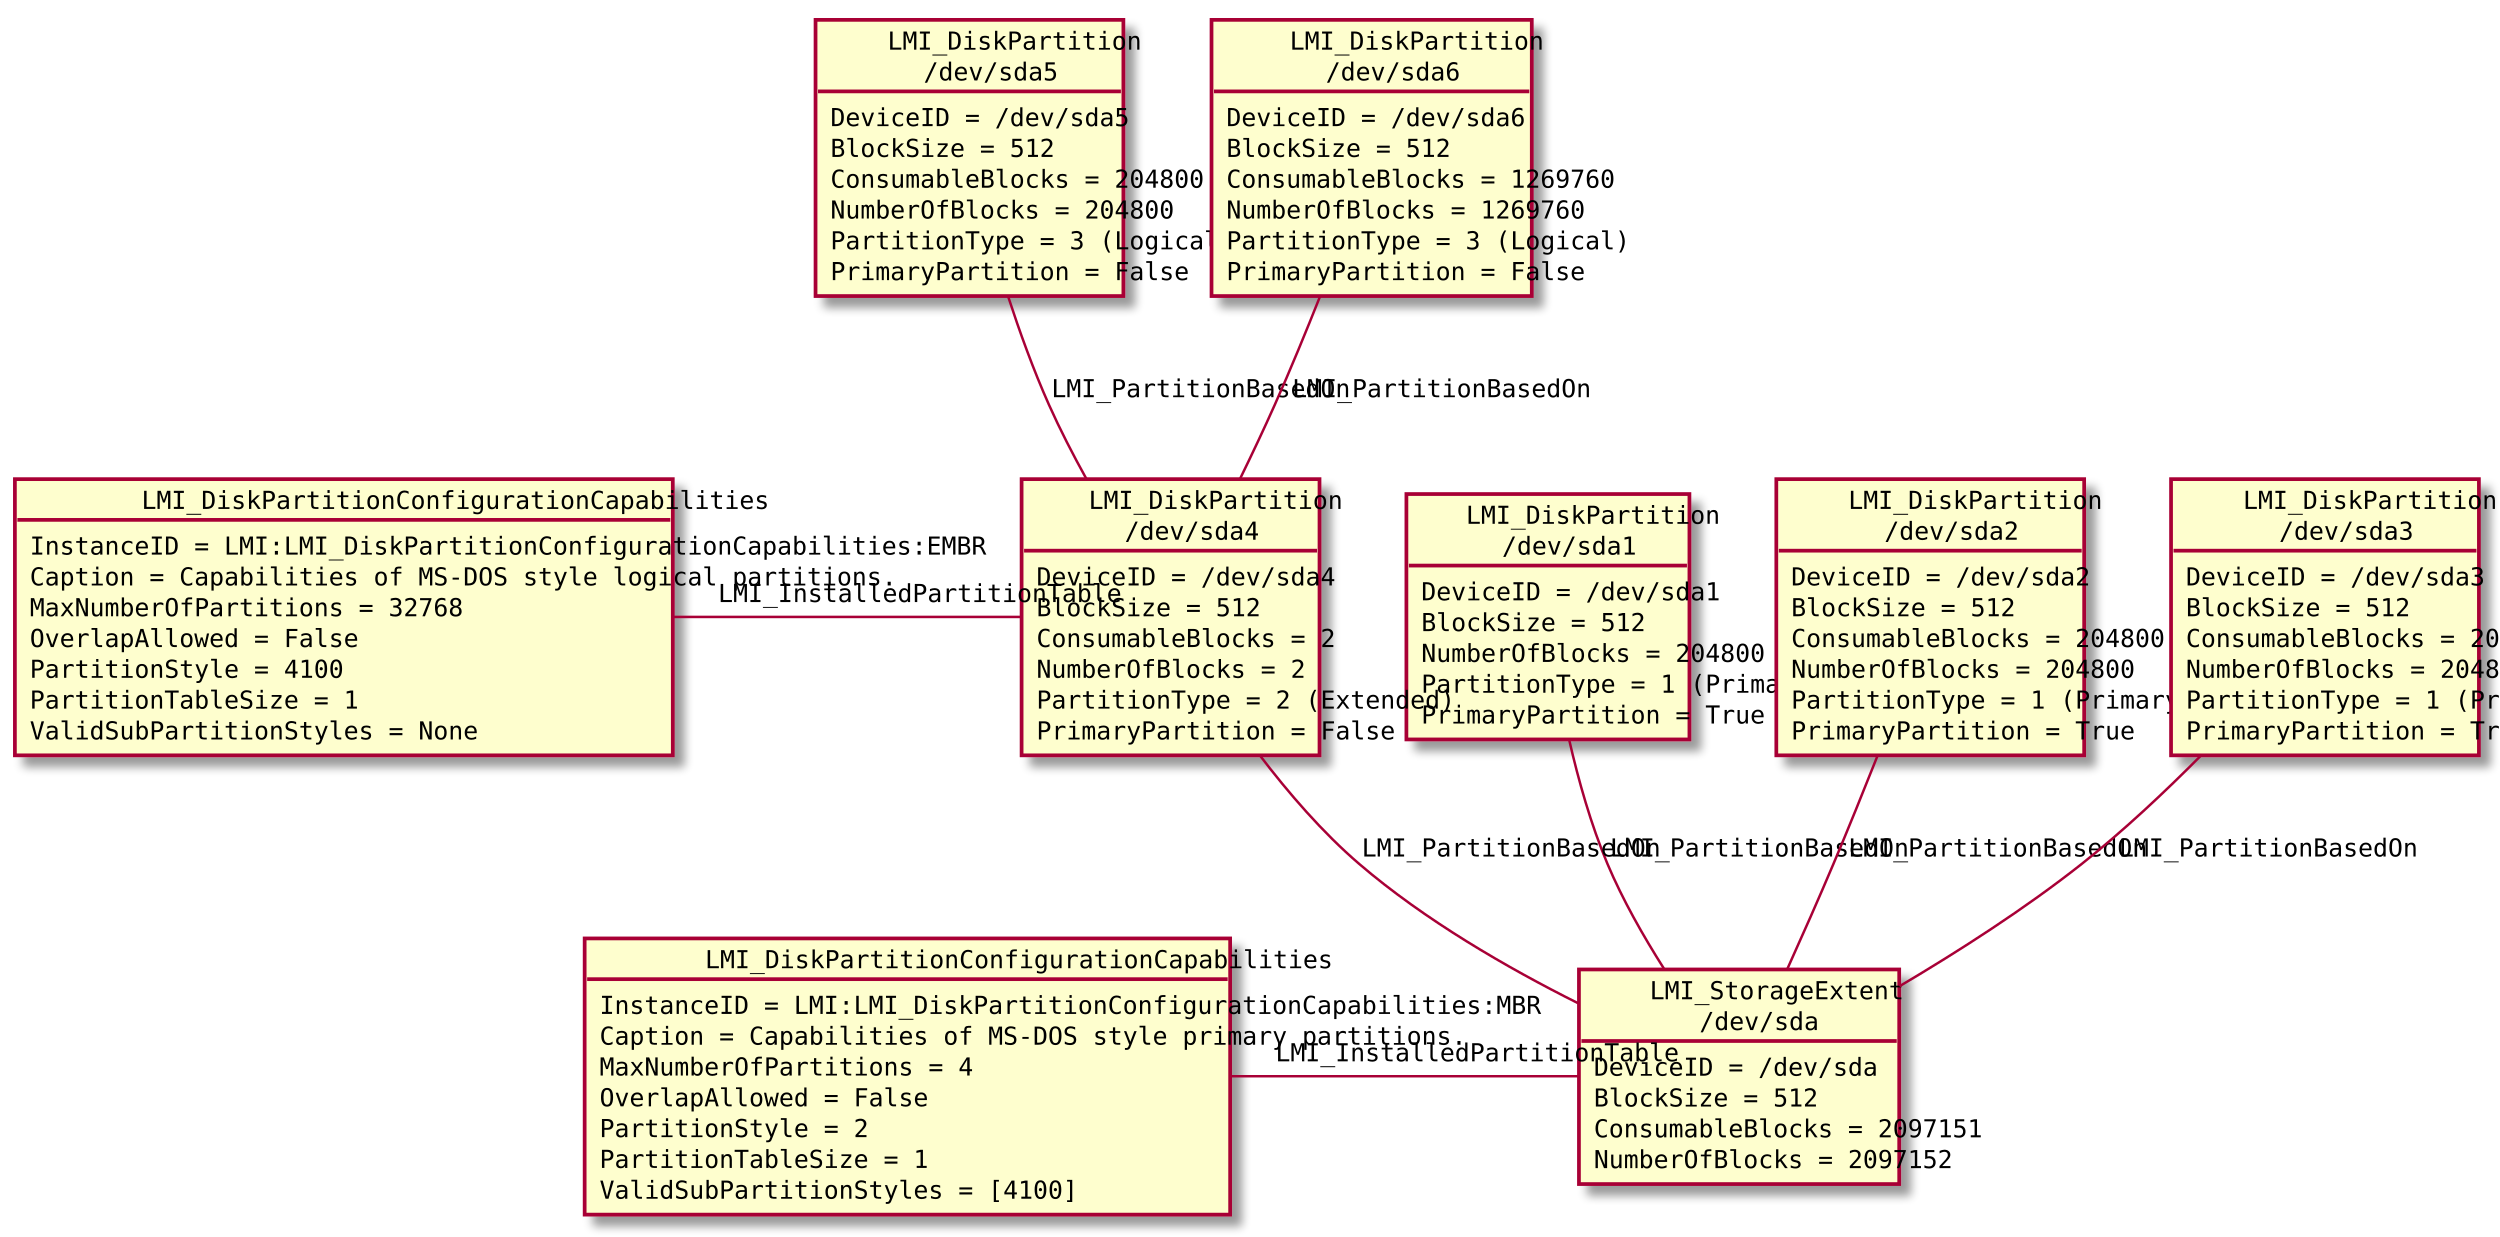
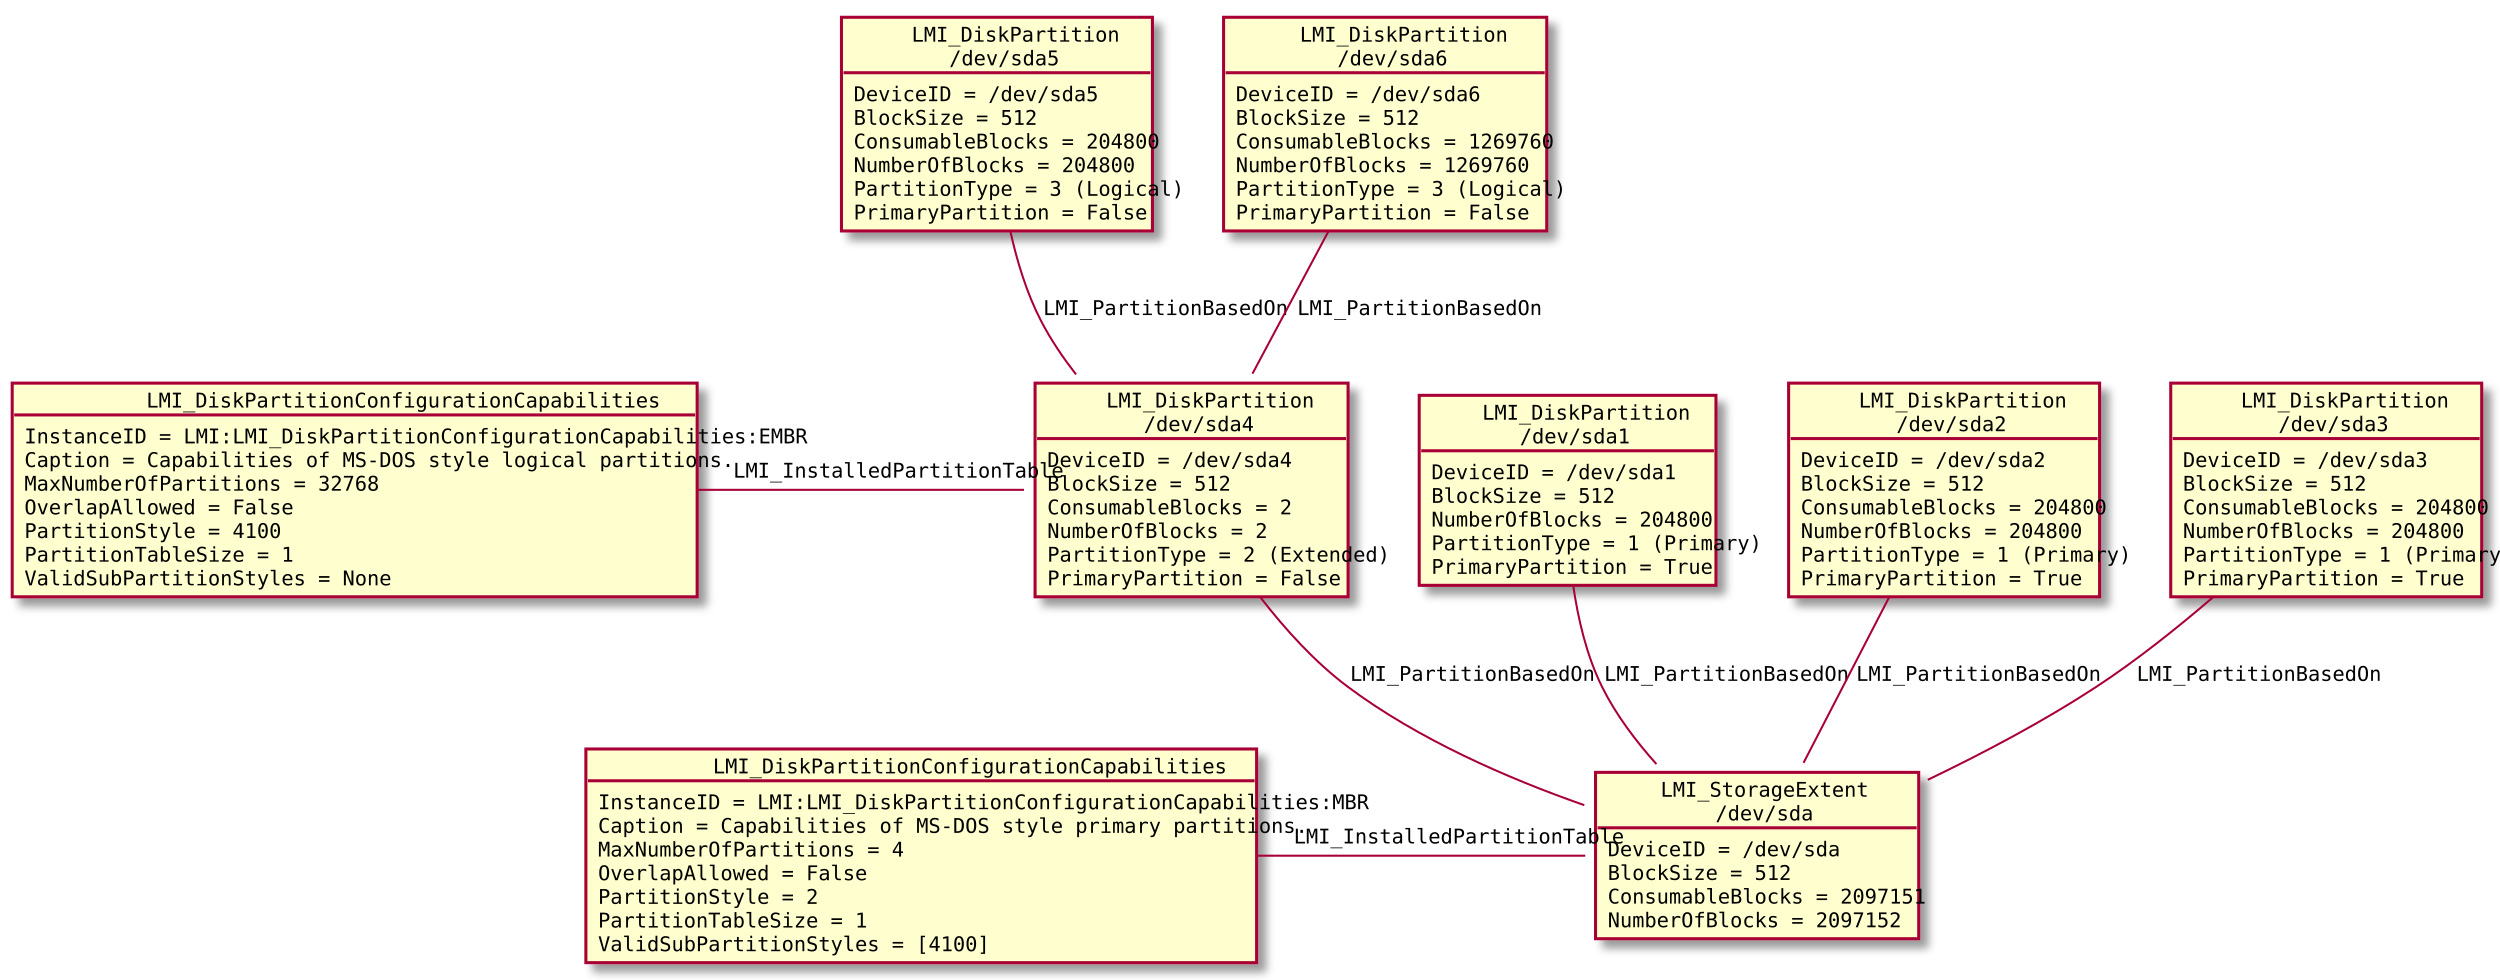
- <svg xmlns="http://www.w3.org/2000/svg" height="498pt" style="width:1007px;height:498px;" version="1.1" viewBox="0 0 1007 498" width="1007pt">
+ <svg xmlns="http://www.w3.org/2000/svg" height="482pt" style="width:1230px;height:482px;" version="1.1" viewBox="0 0 1230 482" width="1230pt">
  <defs>
    <filter height="300%" id="f1" width="300%" x="-1" y="-1">
-       <feGaussianBlur result="blurOut" stdDeviation="2.0" />
+       <feGaussianBlur result="blurOut" stdDeviation="2" />
      <feColorMatrix in="blurOut" result="blurOut2" type="matrix" values="0 0 0 0 0 0 0 0 0 0 0 0 0 0 0 0 0 0 .4 0" />
-       <feOffset dx="4.0" dy="4.0" in="blurOut2" result="blurOut3" />
+       <feOffset dx="4" dy="4" in="blurOut2" result="blurOut3" />
      <feBlend in="SourceGraphic" in2="blurOut3" mode="normal" />
    </filter>
  </defs>
  <g>
-     <rect fill="#FEFECE" filter="url(#f1)" height="98.844" style="stroke: #A80036; stroke-width: 1.5;" width="114" x="566.5" y="199" />
-     <text fill="#000000" font-family="Monospace" font-size="10" lengthAdjust="spacingAndGlyphs" textLength="66" x="590.5" y="211">LMI_DiskPartition</text>
-     <text fill="#000000" font-family="Monospace" font-size="10" lengthAdjust="spacingAndGlyphs" textLength="37" x="605" y="223.406">/dev/sda1</text>
-     <line style="stroke: #A80036; stroke-width: 1.5;" x1="567.5" x2="679.5" y1="227.812" y2="227.812" />
-     <text fill="#000000" font-family="Monospace" font-size="10" lengthAdjust="spacingAndGlyphs" textLength="80" x="572.5" y="241.812">DeviceID = /dev/sda1</text>
-     <text fill="#000000" font-family="Monospace" font-size="10" lengthAdjust="spacingAndGlyphs" textLength="60" x="572.5" y="254.219">BlockSize = 512</text>
-     <text fill="#000000" font-family="Monospace" font-size="10" lengthAdjust="spacingAndGlyphs" textLength="102" x="572.5" y="266.625">NumberOfBlocks = 204800</text>
-     <text fill="#000000" font-family="Monospace" font-size="10" lengthAdjust="spacingAndGlyphs" textLength="101" x="572.5" y="279.031">PartitionType = 1 (Primary)</text>
-     <text fill="#000000" font-family="Monospace" font-size="10" lengthAdjust="spacingAndGlyphs" textLength="87" x="572.5" y="291.438">PrimaryPartition = True</text>
-     <rect fill="#FEFECE" filter="url(#f1)" height="111.25" style="stroke: #A80036; stroke-width: 1.5;" width="124" x="715.5" y="193" />
-     <text fill="#000000" font-family="Monospace" font-size="10" lengthAdjust="spacingAndGlyphs" textLength="66" x="744.5" y="205">LMI_DiskPartition</text>
-     <text fill="#000000" font-family="Monospace" font-size="10" lengthAdjust="spacingAndGlyphs" textLength="37" x="759" y="217.406">/dev/sda2</text>
-     <line style="stroke: #A80036; stroke-width: 1.5;" x1="716.5" x2="838.5" y1="221.812" y2="221.812" />
-     <text fill="#000000" font-family="Monospace" font-size="10" lengthAdjust="spacingAndGlyphs" textLength="80" x="721.5" y="235.812">DeviceID = /dev/sda2</text>
-     <text fill="#000000" font-family="Monospace" font-size="10" lengthAdjust="spacingAndGlyphs" textLength="60" x="721.5" y="248.219">BlockSize = 512</text>
-     <text fill="#000000" font-family="Monospace" font-size="10" lengthAdjust="spacingAndGlyphs" textLength="112" x="721.5" y="260.625">ConsumableBlocks = 204800</text>
-     <text fill="#000000" font-family="Monospace" font-size="10" lengthAdjust="spacingAndGlyphs" textLength="102" x="721.5" y="273.031">NumberOfBlocks = 204800</text>
-     <text fill="#000000" font-family="Monospace" font-size="10" lengthAdjust="spacingAndGlyphs" textLength="101" x="721.5" y="285.438">PartitionType = 1 (Primary)</text>
-     <text fill="#000000" font-family="Monospace" font-size="10" lengthAdjust="spacingAndGlyphs" textLength="87" x="721.5" y="297.844">PrimaryPartition = True</text>
-     <rect fill="#FEFECE" filter="url(#f1)" height="111.25" style="stroke: #A80036; stroke-width: 1.5;" width="124" x="874.5" y="193" />
-     <text fill="#000000" font-family="Monospace" font-size="10" lengthAdjust="spacingAndGlyphs" textLength="66" x="903.5" y="205">LMI_DiskPartition</text>
-     <text fill="#000000" font-family="Monospace" font-size="10" lengthAdjust="spacingAndGlyphs" textLength="37" x="918" y="217.406">/dev/sda3</text>
-     <line style="stroke: #A80036; stroke-width: 1.5;" x1="875.5" x2="997.5" y1="221.812" y2="221.812" />
-     <text fill="#000000" font-family="Monospace" font-size="10" lengthAdjust="spacingAndGlyphs" textLength="80" x="880.5" y="235.812">DeviceID = /dev/sda3</text>
-     <text fill="#000000" font-family="Monospace" font-size="10" lengthAdjust="spacingAndGlyphs" textLength="60" x="880.5" y="248.219">BlockSize = 512</text>
-     <text fill="#000000" font-family="Monospace" font-size="10" lengthAdjust="spacingAndGlyphs" textLength="112" x="880.5" y="260.625">ConsumableBlocks = 204800</text>
-     <text fill="#000000" font-family="Monospace" font-size="10" lengthAdjust="spacingAndGlyphs" textLength="102" x="880.5" y="273.031">NumberOfBlocks = 204800</text>
-     <text fill="#000000" font-family="Monospace" font-size="10" lengthAdjust="spacingAndGlyphs" textLength="101" x="880.5" y="285.438">PartitionType = 1 (Primary)</text>
-     <text fill="#000000" font-family="Monospace" font-size="10" lengthAdjust="spacingAndGlyphs" textLength="87" x="880.5" y="297.844">PrimaryPartition = True</text>
-     <rect fill="#FEFECE" filter="url(#f1)" height="111.25" style="stroke: #A80036; stroke-width: 1.5;" width="120" x="411.5" y="193" />
-     <text fill="#000000" font-family="Monospace" font-size="10" lengthAdjust="spacingAndGlyphs" textLength="66" x="438.5" y="205">LMI_DiskPartition</text>
-     <text fill="#000000" font-family="Monospace" font-size="10" lengthAdjust="spacingAndGlyphs" textLength="37" x="453" y="217.406">/dev/sda4</text>
-     <line style="stroke: #A80036; stroke-width: 1.5;" x1="412.5" x2="530.5" y1="221.812" y2="221.812" />
-     <text fill="#000000" font-family="Monospace" font-size="10" lengthAdjust="spacingAndGlyphs" textLength="80" x="417.5" y="235.812">DeviceID = /dev/sda4</text>
-     <text fill="#000000" font-family="Monospace" font-size="10" lengthAdjust="spacingAndGlyphs" textLength="60" x="417.5" y="248.219">BlockSize = 512</text>
-     <text fill="#000000" font-family="Monospace" font-size="10" lengthAdjust="spacingAndGlyphs" textLength="87" x="417.5" y="260.625">ConsumableBlocks = 2</text>
-     <text fill="#000000" font-family="Monospace" font-size="10" lengthAdjust="spacingAndGlyphs" textLength="77" x="417.5" y="273.031">NumberOfBlocks = 2</text>
-     <text fill="#000000" font-family="Monospace" font-size="10" lengthAdjust="spacingAndGlyphs" textLength="108" x="417.5" y="285.438">PartitionType = 2 (Extended)</text>
-     <text fill="#000000" font-family="Monospace" font-size="10" lengthAdjust="spacingAndGlyphs" textLength="90" x="417.5" y="297.844">PrimaryPartition = False</text>
-     <rect fill="#FEFECE" filter="url(#f1)" height="111.25" style="stroke: #A80036; stroke-width: 1.5;" width="124" x="328.5" y="8" />
-     <text fill="#000000" font-family="Monospace" font-size="10" lengthAdjust="spacingAndGlyphs" textLength="66" x="357.5" y="20">LMI_DiskPartition</text>
-     <text fill="#000000" font-family="Monospace" font-size="10" lengthAdjust="spacingAndGlyphs" textLength="37" x="372" y="32.406">/dev/sda5</text>
-     <line style="stroke: #A80036; stroke-width: 1.5;" x1="329.5" x2="451.5" y1="36.812" y2="36.812" />
-     <text fill="#000000" font-family="Monospace" font-size="10" lengthAdjust="spacingAndGlyphs" textLength="80" x="334.5" y="50.812">DeviceID = /dev/sda5</text>
-     <text fill="#000000" font-family="Monospace" font-size="10" lengthAdjust="spacingAndGlyphs" textLength="60" x="334.5" y="63.219">BlockSize = 512</text>
-     <text fill="#000000" font-family="Monospace" font-size="10" lengthAdjust="spacingAndGlyphs" textLength="112" x="334.5" y="75.625">ConsumableBlocks = 204800</text>
-     <text fill="#000000" font-family="Monospace" font-size="10" lengthAdjust="spacingAndGlyphs" textLength="102" x="334.5" y="88.031">NumberOfBlocks = 204800</text>
-     <text fill="#000000" font-family="Monospace" font-size="10" lengthAdjust="spacingAndGlyphs" textLength="100" x="334.5" y="100.438">PartitionType = 3 (Logical)</text>
-     <text fill="#000000" font-family="Monospace" font-size="10" lengthAdjust="spacingAndGlyphs" textLength="90" x="334.5" y="112.844">PrimaryPartition = False</text>
-     <rect fill="#FEFECE" filter="url(#f1)" height="111.25" style="stroke: #A80036; stroke-width: 1.5;" width="129" x="488" y="8" />
-     <text fill="#000000" font-family="Monospace" font-size="10" lengthAdjust="spacingAndGlyphs" textLength="66" x="519.5" y="20">LMI_DiskPartition</text>
-     <text fill="#000000" font-family="Monospace" font-size="10" lengthAdjust="spacingAndGlyphs" textLength="37" x="534" y="32.406">/dev/sda6</text>
-     <line style="stroke: #A80036; stroke-width: 1.5;" x1="489" x2="616" y1="36.812" y2="36.812" />
-     <text fill="#000000" font-family="Monospace" font-size="10" lengthAdjust="spacingAndGlyphs" textLength="80" x="494" y="50.812">DeviceID = /dev/sda6</text>
-     <text fill="#000000" font-family="Monospace" font-size="10" lengthAdjust="spacingAndGlyphs" textLength="60" x="494" y="63.219">BlockSize = 512</text>
-     <text fill="#000000" font-family="Monospace" font-size="10" lengthAdjust="spacingAndGlyphs" textLength="117" x="494" y="75.625">ConsumableBlocks = 1269760</text>
-     <text fill="#000000" font-family="Monospace" font-size="10" lengthAdjust="spacingAndGlyphs" textLength="107" x="494" y="88.031">NumberOfBlocks = 1269760</text>
-     <text fill="#000000" font-family="Monospace" font-size="10" lengthAdjust="spacingAndGlyphs" textLength="100" x="494" y="100.438">PartitionType = 3 (Logical)</text>
-     <text fill="#000000" font-family="Monospace" font-size="10" lengthAdjust="spacingAndGlyphs" textLength="90" x="494" y="112.844">PrimaryPartition = False</text>
-     <rect fill="#FEFECE" filter="url(#f1)" height="111.25" style="stroke: #A80036; stroke-width: 1.5;" width="265" x="6" y="193" />
-     <text fill="#000000" font-family="Monospace" font-size="10" lengthAdjust="spacingAndGlyphs" textLength="163" x="57" y="205">LMI_DiskPartitionConfigurationCapabilities</text>
-     <line style="stroke: #A80036; stroke-width: 1.5;" x1="7" x2="270" y1="209.406" y2="209.406" />
-     <text fill="#000000" font-family="Monospace" font-size="10" lengthAdjust="spacingAndGlyphs" textLength="253" x="12" y="223.406">InstanceID = LMI:LMI_DiskPartitionConfigurationCapabilities:EMBR</text>
-     <text fill="#000000" font-family="Monospace" font-size="10" lengthAdjust="spacingAndGlyphs" textLength="212" x="12" y="235.812">Caption = Capabilities of MS-DOS style logical partitions.</text>
-     <text fill="#000000" font-family="Monospace" font-size="10" lengthAdjust="spacingAndGlyphs" textLength="124" x="12" y="248.219">MaxNumberOfPartitions = 32768</text>
-     <text fill="#000000" font-family="Monospace" font-size="10" lengthAdjust="spacingAndGlyphs" textLength="90" x="12" y="260.625">OverlapAllowed = False</text>
-     <text fill="#000000" font-family="Monospace" font-size="10" lengthAdjust="spacingAndGlyphs" textLength="78" x="12" y="273.031">PartitionStyle = 4100</text>
-     <text fill="#000000" font-family="Monospace" font-size="10" lengthAdjust="spacingAndGlyphs" textLength="83" x="12" y="285.438">PartitionTableSize = 1</text>
-     <text fill="#000000" font-family="Monospace" font-size="10" lengthAdjust="spacingAndGlyphs" textLength="117" x="12" y="297.844">ValidSubPartitionStyles = None</text>
-     <rect fill="#FEFECE" filter="url(#f1)" height="111.25" style="stroke: #A80036; stroke-width: 1.5;" width="260" x="235.5" y="378" />
-     <text fill="#000000" font-family="Monospace" font-size="10" lengthAdjust="spacingAndGlyphs" textLength="163" x="284" y="390">LMI_DiskPartitionConfigurationCapabilities</text>
-     <line style="stroke: #A80036; stroke-width: 1.5;" x1="236.5" x2="494.5" y1="394.406" y2="394.406" />
-     <text fill="#000000" font-family="Monospace" font-size="10" lengthAdjust="spacingAndGlyphs" textLength="248" x="241.5" y="408.406">InstanceID = LMI:LMI_DiskPartitionConfigurationCapabilities:MBR</text>
-     <text fill="#000000" font-family="Monospace" font-size="10" lengthAdjust="spacingAndGlyphs" textLength="216" x="241.5" y="420.812">Caption = Capabilities of MS-DOS style primary partitions.</text>
-     <text fill="#000000" font-family="Monospace" font-size="10" lengthAdjust="spacingAndGlyphs" textLength="104" x="241.5" y="433.219">MaxNumberOfPartitions = 4</text>
-     <text fill="#000000" font-family="Monospace" font-size="10" lengthAdjust="spacingAndGlyphs" textLength="90" x="241.5" y="445.625">OverlapAllowed = False</text>
-     <text fill="#000000" font-family="Monospace" font-size="10" lengthAdjust="spacingAndGlyphs" textLength="63" x="241.5" y="458.031">PartitionStyle = 2</text>
-     <text fill="#000000" font-family="Monospace" font-size="10" lengthAdjust="spacingAndGlyphs" textLength="83" x="241.5" y="470.438">PartitionTableSize = 1</text>
-     <text fill="#000000" font-family="Monospace" font-size="10" lengthAdjust="spacingAndGlyphs" textLength="120" x="241.5" y="482.844">ValidSubPartitionStyles = [4100]</text>
-     <rect fill="#FEFECE" filter="url(#f1)" height="86.438" style="stroke: #A80036; stroke-width: 1.5;" width="129" x="636" y="390.5" />
-     <text fill="#000000" font-family="Monospace" font-size="10" lengthAdjust="spacingAndGlyphs" textLength="72" x="664.5" y="402.5">LMI_StorageExtent</text>
-     <text fill="#000000" font-family="Monospace" font-size="10" lengthAdjust="spacingAndGlyphs" textLength="32" x="684.5" y="414.906">/dev/sda</text>
-     <line style="stroke: #A80036; stroke-width: 1.5;" x1="637" x2="764" y1="419.312" y2="419.312" />
-     <text fill="#000000" font-family="Monospace" font-size="10" lengthAdjust="spacingAndGlyphs" textLength="75" x="642" y="433.312">DeviceID = /dev/sda</text>
-     <text fill="#000000" font-family="Monospace" font-size="10" lengthAdjust="spacingAndGlyphs" textLength="60" x="642" y="445.719">BlockSize = 512</text>
-     <text fill="#000000" font-family="Monospace" font-size="10" lengthAdjust="spacingAndGlyphs" textLength="117" x="642" y="458.125">ConsumableBlocks = 2097151</text>
-     <text fill="#000000" font-family="Monospace" font-size="10" lengthAdjust="spacingAndGlyphs" textLength="107" x="642" y="470.531">NumberOfBlocks = 2097152</text>
-     <path d="M495.979,433.5 C543.929,433.5 596.139,433.5 635.806,433.5 " fill="none" style="stroke: #A80036; stroke-width: 1.0;" />
-     <text fill="#000000" font-family="Monospace" font-size="10" lengthAdjust="spacingAndGlyphs" textLength="104" x="513.75" y="427.5">LMI_InstalledPartitionTable</text>
-     <path d="M271.067,248.5 C319.675,248.5 372.313,248.5 411.443,248.5 " fill="none" style="stroke: #A80036; stroke-width: 1.0;" />
-     <text fill="#000000" font-family="Monospace" font-size="10" lengthAdjust="spacingAndGlyphs" textLength="104" x="289.25" y="242.5">LMI_InstalledPartitionTable</text>
-     <path d="M632.087,298.09 C635.804,314.321 640.858,332.272 647.5,348 C653.563,362.357 661.914,377.064 670.194,390.099 " fill="none" style="stroke: #A80036; stroke-width: 1.0;" />
-     <text fill="#000000" font-family="Monospace" font-size="10" lengthAdjust="spacingAndGlyphs" textLength="85" x="648.5" y="345">LMI_PartitionBasedOn</text>
-     <path d="M756.383,304.129 C750.705,318.456 744.478,333.854 738.5,348 C732.677,361.78 726.07,376.699 720.017,390.112 " fill="none" style="stroke: #A80036; stroke-width: 1.0;" />
-     <text fill="#000000" font-family="Monospace" font-size="10" lengthAdjust="spacingAndGlyphs" textLength="85" x="744.5" y="345">LMI_PartitionBasedOn</text>
-     <path d="M886.799,304.081 C871.941,319.088 855.156,334.84 838.5,348 C815.796,365.939 789.022,383.121 765.129,397.252 " fill="none" style="stroke: #A80036; stroke-width: 1.0;" />
-     <text fill="#000000" font-family="Monospace" font-size="10" lengthAdjust="spacingAndGlyphs" textLength="85" x="853.5" y="345">LMI_PartitionBasedOn</text>
-     <path d="M507.315,304.07 C518.974,319.41 532.747,335.342 547.5,348 C573.754,370.525 606.966,389.746 635.732,404.138 " fill="none" style="stroke: #A80036; stroke-width: 1.0;" />
-     <text fill="#000000" font-family="Monospace" font-size="10" lengthAdjust="spacingAndGlyphs" textLength="85" x="548.5" y="345">LMI_PartitionBasedOn</text>
-     <path d="M406.005,119.209 C410.716,133.679 416.307,149.126 422.5,163 C426.924,172.911 432.198,183.148 437.621,192.928 " fill="none" style="stroke: #A80036; stroke-width: 1.0;" />
-     <text fill="#000000" font-family="Monospace" font-size="10" lengthAdjust="spacingAndGlyphs" textLength="85" x="423.5" y="160">LMI_PartitionBasedOn</text>
-     <path d="M531.856,119.033 C526.148,133.432 519.788,148.888 513.5,163 C509.166,172.727 504.326,182.962 499.515,192.82 " fill="none" style="stroke: #A80036; stroke-width: 1.0;" />
-     <text fill="#000000" font-family="Monospace" font-size="10" lengthAdjust="spacingAndGlyphs" textLength="85" x="520.5" y="160">LMI_PartitionBasedOn</text>
+     <rect fill="#FEFECE" filter="url(#f1)" height="93.484" style="stroke: #A80036; stroke-width: 1.5;" width="146" x="698.25" y="194.5" />
+     <text fill="#000000" font-family="Monospace" font-size="10" lengthAdjust="spacingAndGlyphs" textLength="84" x="729.25" y="206.5">LMI_DiskPartition</text>
+     <text fill="#000000" font-family="Monospace" font-size="10" lengthAdjust="spacingAndGlyphs" textLength="47" x="747.75" y="218.141">/dev/sda1</text>
+     <line style="stroke: #A80036; stroke-width: 1.5;" x1="699.25" x2="843.25" y1="221.781" y2="221.781" />
+     <text fill="#000000" font-family="Monospace" font-size="10" lengthAdjust="spacingAndGlyphs" textLength="105" x="704.25" y="235.781">DeviceID = /dev/sda1</text>
+     <text fill="#000000" font-family="Monospace" font-size="10" lengthAdjust="spacingAndGlyphs" textLength="77" x="704.25" y="247.422">BlockSize = 512</text>
+     <text fill="#000000" font-family="Monospace" font-size="10" lengthAdjust="spacingAndGlyphs" textLength="132" x="704.25" y="259.062">NumberOfBlocks = 204800</text>
+     <text fill="#000000" font-family="Monospace" font-size="10" lengthAdjust="spacingAndGlyphs" textLength="134" x="704.25" y="270.703">PartitionType = 1 (Primary)</text>
+     <text fill="#000000" font-family="Monospace" font-size="10" lengthAdjust="spacingAndGlyphs" textLength="115" x="704.25" y="282.344">PrimaryPartition = True</text>
+     <rect fill="#FEFECE" filter="url(#f1)" height="105.125" style="stroke: #A80036; stroke-width: 1.5;" width="153" x="880" y="188.5" />
+     <text fill="#000000" font-family="Monospace" font-size="10" lengthAdjust="spacingAndGlyphs" textLength="84" x="914.5" y="200.5">LMI_DiskPartition</text>
+     <text fill="#000000" font-family="Monospace" font-size="10" lengthAdjust="spacingAndGlyphs" textLength="47" x="933" y="212.141">/dev/sda2</text>
+     <line style="stroke: #A80036; stroke-width: 1.5;" x1="881" x2="1032" y1="215.781" y2="215.781" />
+     <text fill="#000000" font-family="Monospace" font-size="10" lengthAdjust="spacingAndGlyphs" textLength="105" x="886" y="229.781">DeviceID = /dev/sda2</text>
+     <text fill="#000000" font-family="Monospace" font-size="10" lengthAdjust="spacingAndGlyphs" textLength="77" x="886" y="241.422">BlockSize = 512</text>
+     <text fill="#000000" font-family="Monospace" font-size="10" lengthAdjust="spacingAndGlyphs" textLength="141" x="886" y="253.062">ConsumableBlocks = 204800</text>
+     <text fill="#000000" font-family="Monospace" font-size="10" lengthAdjust="spacingAndGlyphs" textLength="132" x="886" y="264.703">NumberOfBlocks = 204800</text>
+     <text fill="#000000" font-family="Monospace" font-size="10" lengthAdjust="spacingAndGlyphs" textLength="134" x="886" y="276.344">PartitionType = 1 (Primary)</text>
+     <text fill="#000000" font-family="Monospace" font-size="10" lengthAdjust="spacingAndGlyphs" textLength="115" x="886" y="287.984">PrimaryPartition = True</text>
+     <rect fill="#FEFECE" filter="url(#f1)" height="105.125" style="stroke: #A80036; stroke-width: 1.5;" width="153" x="1068" y="188.5" />
+     <text fill="#000000" font-family="Monospace" font-size="10" lengthAdjust="spacingAndGlyphs" textLength="84" x="1102.5" y="200.5">LMI_DiskPartition</text>
+     <text fill="#000000" font-family="Monospace" font-size="10" lengthAdjust="spacingAndGlyphs" textLength="47" x="1121" y="212.141">/dev/sda3</text>
+     <line style="stroke: #A80036; stroke-width: 1.5;" x1="1069" x2="1220" y1="215.781" y2="215.781" />
+     <text fill="#000000" font-family="Monospace" font-size="10" lengthAdjust="spacingAndGlyphs" textLength="105" x="1074" y="229.781">DeviceID = /dev/sda3</text>
+     <text fill="#000000" font-family="Monospace" font-size="10" lengthAdjust="spacingAndGlyphs" textLength="77" x="1074" y="241.422">BlockSize = 512</text>
+     <text fill="#000000" font-family="Monospace" font-size="10" lengthAdjust="spacingAndGlyphs" textLength="141" x="1074" y="253.062">ConsumableBlocks = 204800</text>
+     <text fill="#000000" font-family="Monospace" font-size="10" lengthAdjust="spacingAndGlyphs" textLength="132" x="1074" y="264.703">NumberOfBlocks = 204800</text>
+     <text fill="#000000" font-family="Monospace" font-size="10" lengthAdjust="spacingAndGlyphs" textLength="134" x="1074" y="276.344">PartitionType = 1 (Primary)</text>
+     <text fill="#000000" font-family="Monospace" font-size="10" lengthAdjust="spacingAndGlyphs" textLength="115" x="1074" y="287.984">PrimaryPartition = True</text>
+     <rect fill="#FEFECE" filter="url(#f1)" height="105.125" style="stroke: #A80036; stroke-width: 1.5;" width="154" x="509.25" y="188.5" />
+     <text fill="#000000" font-family="Monospace" font-size="10" lengthAdjust="spacingAndGlyphs" textLength="84" x="544.25" y="200.5">LMI_DiskPartition</text>
+     <text fill="#000000" font-family="Monospace" font-size="10" lengthAdjust="spacingAndGlyphs" textLength="47" x="562.75" y="212.141">/dev/sda4</text>
+     <line style="stroke: #A80036; stroke-width: 1.5;" x1="510.25" x2="662.25" y1="215.781" y2="215.781" />
+     <text fill="#000000" font-family="Monospace" font-size="10" lengthAdjust="spacingAndGlyphs" textLength="105" x="515.25" y="229.781">DeviceID = /dev/sda4</text>
+     <text fill="#000000" font-family="Monospace" font-size="10" lengthAdjust="spacingAndGlyphs" textLength="77" x="515.25" y="241.422">BlockSize = 512</text>
+     <text fill="#000000" font-family="Monospace" font-size="10" lengthAdjust="spacingAndGlyphs" textLength="111" x="515.25" y="253.062">ConsumableBlocks = 2</text>
+     <text fill="#000000" font-family="Monospace" font-size="10" lengthAdjust="spacingAndGlyphs" textLength="102" x="515.25" y="264.703">NumberOfBlocks = 2</text>
+     <text fill="#000000" font-family="Monospace" font-size="10" lengthAdjust="spacingAndGlyphs" textLength="142" x="515.25" y="276.344">PartitionType = 2 (Extended)</text>
+     <text fill="#000000" font-family="Monospace" font-size="10" lengthAdjust="spacingAndGlyphs" textLength="119" x="515.25" y="287.984">PrimaryPartition = False</text>
+     <rect fill="#FEFECE" filter="url(#f1)" height="105.125" style="stroke: #A80036; stroke-width: 1.5;" width="153" x="414" y="8.5" />
+     <text fill="#000000" font-family="Monospace" font-size="10" lengthAdjust="spacingAndGlyphs" textLength="84" x="448.5" y="20.5">LMI_DiskPartition</text>
+     <text fill="#000000" font-family="Monospace" font-size="10" lengthAdjust="spacingAndGlyphs" textLength="47" x="467" y="32.141">/dev/sda5</text>
+     <line style="stroke: #A80036; stroke-width: 1.5;" x1="415" x2="566" y1="35.781" y2="35.781" />
+     <text fill="#000000" font-family="Monospace" font-size="10" lengthAdjust="spacingAndGlyphs" textLength="105" x="420" y="49.781">DeviceID = /dev/sda5</text>
+     <text fill="#000000" font-family="Monospace" font-size="10" lengthAdjust="spacingAndGlyphs" textLength="77" x="420" y="61.422">BlockSize = 512</text>
+     <text fill="#000000" font-family="Monospace" font-size="10" lengthAdjust="spacingAndGlyphs" textLength="141" x="420" y="73.062">ConsumableBlocks = 204800</text>
+     <text fill="#000000" font-family="Monospace" font-size="10" lengthAdjust="spacingAndGlyphs" textLength="132" x="420" y="84.703">NumberOfBlocks = 204800</text>
+     <text fill="#000000" font-family="Monospace" font-size="10" lengthAdjust="spacingAndGlyphs" textLength="128" x="420" y="96.344">PartitionType = 3 (Logical)</text>
+     <text fill="#000000" font-family="Monospace" font-size="10" lengthAdjust="spacingAndGlyphs" textLength="119" x="420" y="107.984">PrimaryPartition = False</text>
+     <rect fill="#FEFECE" filter="url(#f1)" height="105.125" style="stroke: #A80036; stroke-width: 1.5;" width="159" x="602" y="8.5" />
+     <text fill="#000000" font-family="Monospace" font-size="10" lengthAdjust="spacingAndGlyphs" textLength="84" x="639.5" y="20.5">LMI_DiskPartition</text>
+     <text fill="#000000" font-family="Monospace" font-size="10" lengthAdjust="spacingAndGlyphs" textLength="47" x="658" y="32.141">/dev/sda6</text>
+     <line style="stroke: #A80036; stroke-width: 1.5;" x1="603" x2="760" y1="35.781" y2="35.781" />
+     <text fill="#000000" font-family="Monospace" font-size="10" lengthAdjust="spacingAndGlyphs" textLength="105" x="608" y="49.781">DeviceID = /dev/sda6</text>
+     <text fill="#000000" font-family="Monospace" font-size="10" lengthAdjust="spacingAndGlyphs" textLength="77" x="608" y="61.422">BlockSize = 512</text>
+     <text fill="#000000" font-family="Monospace" font-size="10" lengthAdjust="spacingAndGlyphs" textLength="147" x="608" y="73.062">ConsumableBlocks = 1269760</text>
+     <text fill="#000000" font-family="Monospace" font-size="10" lengthAdjust="spacingAndGlyphs" textLength="138" x="608" y="84.703">NumberOfBlocks = 1269760</text>
+     <text fill="#000000" font-family="Monospace" font-size="10" lengthAdjust="spacingAndGlyphs" textLength="128" x="608" y="96.344">PartitionType = 3 (Logical)</text>
+     <text fill="#000000" font-family="Monospace" font-size="10" lengthAdjust="spacingAndGlyphs" textLength="119" x="608" y="107.984">PrimaryPartition = False</text>
+     <rect fill="#FEFECE" filter="url(#f1)" height="105.125" style="stroke: #A80036; stroke-width: 1.5;" width="337" x="6" y="188.5" />
+     <text fill="#000000" font-family="Monospace" font-size="10" lengthAdjust="spacingAndGlyphs" textLength="205" x="72" y="200.5">LMI_DiskPartitionConfigurationCapabilities</text>
+     <line style="stroke: #A80036; stroke-width: 1.5;" x1="7" x2="342" y1="204.141" y2="204.141" />
+     <text fill="#000000" font-family="Monospace" font-size="10" lengthAdjust="spacingAndGlyphs" textLength="325" x="12" y="218.141">InstanceID = LMI:LMI_DiskPartitionConfigurationCapabilities:EMBR</text>
+     <text fill="#000000" font-family="Monospace" font-size="10" lengthAdjust="spacingAndGlyphs" textLength="275" x="12" y="229.781">Caption = Capabilities of MS-DOS style logical partitions.</text>
+     <text fill="#000000" font-family="Monospace" font-size="10" lengthAdjust="spacingAndGlyphs" textLength="163" x="12" y="241.422">MaxNumberOfPartitions = 32768</text>
+     <text fill="#000000" font-family="Monospace" font-size="10" lengthAdjust="spacingAndGlyphs" textLength="114" x="12" y="253.062">OverlapAllowed = False</text>
+     <text fill="#000000" font-family="Monospace" font-size="10" lengthAdjust="spacingAndGlyphs" textLength="104" x="12" y="264.703">PartitionStyle = 4100</text>
+     <text fill="#000000" font-family="Monospace" font-size="10" lengthAdjust="spacingAndGlyphs" textLength="106" x="12" y="276.344">PartitionTableSize = 1</text>
+     <text fill="#000000" font-family="Monospace" font-size="10" lengthAdjust="spacingAndGlyphs" textLength="153" x="12" y="287.984">ValidSubPartitionStyles = None</text>
+     <rect fill="#FEFECE" filter="url(#f1)" height="105.125" style="stroke: #A80036; stroke-width: 1.5;" width="330" x="288.25" y="368.5" />
+     <text fill="#000000" font-family="Monospace" font-size="10" lengthAdjust="spacingAndGlyphs" textLength="205" x="350.75" y="380.5">LMI_DiskPartitionConfigurationCapabilities</text>
+     <line style="stroke: #A80036; stroke-width: 1.5;" x1="289.25" x2="617.25" y1="384.141" y2="384.141" />
+     <text fill="#000000" font-family="Monospace" font-size="10" lengthAdjust="spacingAndGlyphs" textLength="318" x="294.25" y="398.141">InstanceID = LMI:LMI_DiskPartitionConfigurationCapabilities:MBR</text>
+     <text fill="#000000" font-family="Monospace" font-size="10" lengthAdjust="spacingAndGlyphs" textLength="284" x="294.25" y="409.781">Caption = Capabilities of MS-DOS style primary partitions.</text>
+     <text fill="#000000" font-family="Monospace" font-size="10" lengthAdjust="spacingAndGlyphs" textLength="139" x="294.25" y="421.422">MaxNumberOfPartitions = 4</text>
+     <text fill="#000000" font-family="Monospace" font-size="10" lengthAdjust="spacingAndGlyphs" textLength="114" x="294.25" y="433.062">OverlapAllowed = False</text>
+     <text fill="#000000" font-family="Monospace" font-size="10" lengthAdjust="spacingAndGlyphs" textLength="86" x="294.25" y="444.703">PartitionStyle = 2</text>
+     <text fill="#000000" font-family="Monospace" font-size="10" lengthAdjust="spacingAndGlyphs" textLength="106" x="294.25" y="456.344">PartitionTableSize = 1</text>
+     <text fill="#000000" font-family="Monospace" font-size="10" lengthAdjust="spacingAndGlyphs" textLength="159" x="294.25" y="467.984">ValidSubPartitionStyles = [4100]</text>
+     <rect fill="#FEFECE" filter="url(#f1)" height="81.844" style="stroke: #A80036; stroke-width: 1.5;" width="159" x="785" y="380" />
+     <text fill="#000000" font-family="Monospace" font-size="10" lengthAdjust="spacingAndGlyphs" textLength="95" x="817" y="392">LMI_StorageExtent</text>
+     <text fill="#000000" font-family="Monospace" font-size="10" lengthAdjust="spacingAndGlyphs" textLength="41" x="844" y="403.641">/dev/sda</text>
+     <line style="stroke: #A80036; stroke-width: 1.5;" x1="786" x2="943" y1="407.281" y2="407.281" />
+     <text fill="#000000" font-family="Monospace" font-size="10" lengthAdjust="spacingAndGlyphs" textLength="99" x="791" y="421.281">DeviceID = /dev/sda</text>
+     <text fill="#000000" font-family="Monospace" font-size="10" lengthAdjust="spacingAndGlyphs" textLength="77" x="791" y="432.922">BlockSize = 512</text>
+     <text fill="#000000" font-family="Monospace" font-size="10" lengthAdjust="spacingAndGlyphs" textLength="147" x="791" y="444.562">ConsumableBlocks = 2097151</text>
+     <text fill="#000000" font-family="Monospace" font-size="10" lengthAdjust="spacingAndGlyphs" textLength="138" x="791" y="456.203">NumberOfBlocks = 2097152</text>
+     <path d="M618.347,421 C673.799,421 733.337,421 779.938,421 " fill="none" style="stroke: #A80036; stroke-width: 1.0;" />
+     <text fill="#000000" font-family="Monospace" font-size="10" lengthAdjust="spacingAndGlyphs" textLength="129" x="636.5" y="415">LMI_InstalledPartitionTable</text>
+     <path d="M342.718,241 C398.28,241 457.613,241 503.803,241 " fill="none" style="stroke: #A80036; stroke-width: 1.0;" />
+     <text fill="#000000" font-family="Monospace" font-size="10" lengthAdjust="spacingAndGlyphs" textLength="129" x="360.75" y="235">LMI_InstalledPartitionTable</text>
+     <path d="M773.961,287.641 C776.305,304.16 780.565,322.541 788.25,338 C795.004,351.586 804.719,364.52 814.957,375.933 " fill="none" style="stroke: #A80036; stroke-width: 1.0;" />
+     <text fill="#000000" font-family="Monospace" font-size="10" lengthAdjust="spacingAndGlyphs" textLength="108" x="789.25" y="335">LMI_PartitionBasedOn</text>
+     <path d="M929.392,293.963 C916.061,319.756 900.119,350.601 887.343,375.32 " fill="none" style="stroke: #A80036; stroke-width: 1.0;" />
+     <text fill="#000000" font-family="Monospace" font-size="10" lengthAdjust="spacingAndGlyphs" textLength="108" x="913.25" y="335">LMI_PartitionBasedOn</text>
+     <path d="M1088.93,293.729 C1071.22,308.964 1051.06,325.015 1031.25,338 C1005.46,354.909 975.679,370.611 948.47,383.655 " fill="none" style="stroke: #A80036; stroke-width: 1.0;" />
+     <text fill="#000000" font-family="Monospace" font-size="10" lengthAdjust="spacingAndGlyphs" textLength="108" x="1051.25" y="335">LMI_PartitionBasedOn</text>
+     <path d="M620.006,293.748 C632.185,309.511 646.983,325.861 663.25,338 C697.794,363.777 741.589,382.888 779.474,396.145 " fill="none" style="stroke: #A80036; stroke-width: 1.0;" />
+     <text fill="#000000" font-family="Monospace" font-size="10" lengthAdjust="spacingAndGlyphs" textLength="108" x="664.25" y="335">LMI_PartitionBasedOn</text>
+     <path d="M497.045,113.526 C500.32,128.43 505.148,144.348 512.25,158 C516.966,167.064 522.924,175.907 529.403,184.228 " fill="none" style="stroke: #A80036; stroke-width: 1.0;" />
+     <text fill="#000000" font-family="Monospace" font-size="10" lengthAdjust="spacingAndGlyphs" textLength="108" x="513.25" y="155">LMI_PartitionBasedOn</text>
+     <path d="M653.517,113.963 C641.81,135.898 628.154,161.484 616.217,183.851 " fill="none" style="stroke: #A80036; stroke-width: 1.0;" />
+     <text fill="#000000" font-family="Monospace" font-size="10" lengthAdjust="spacingAndGlyphs" textLength="108" x="638.25" y="155">LMI_PartitionBasedOn</text>
  </g>
</svg>
